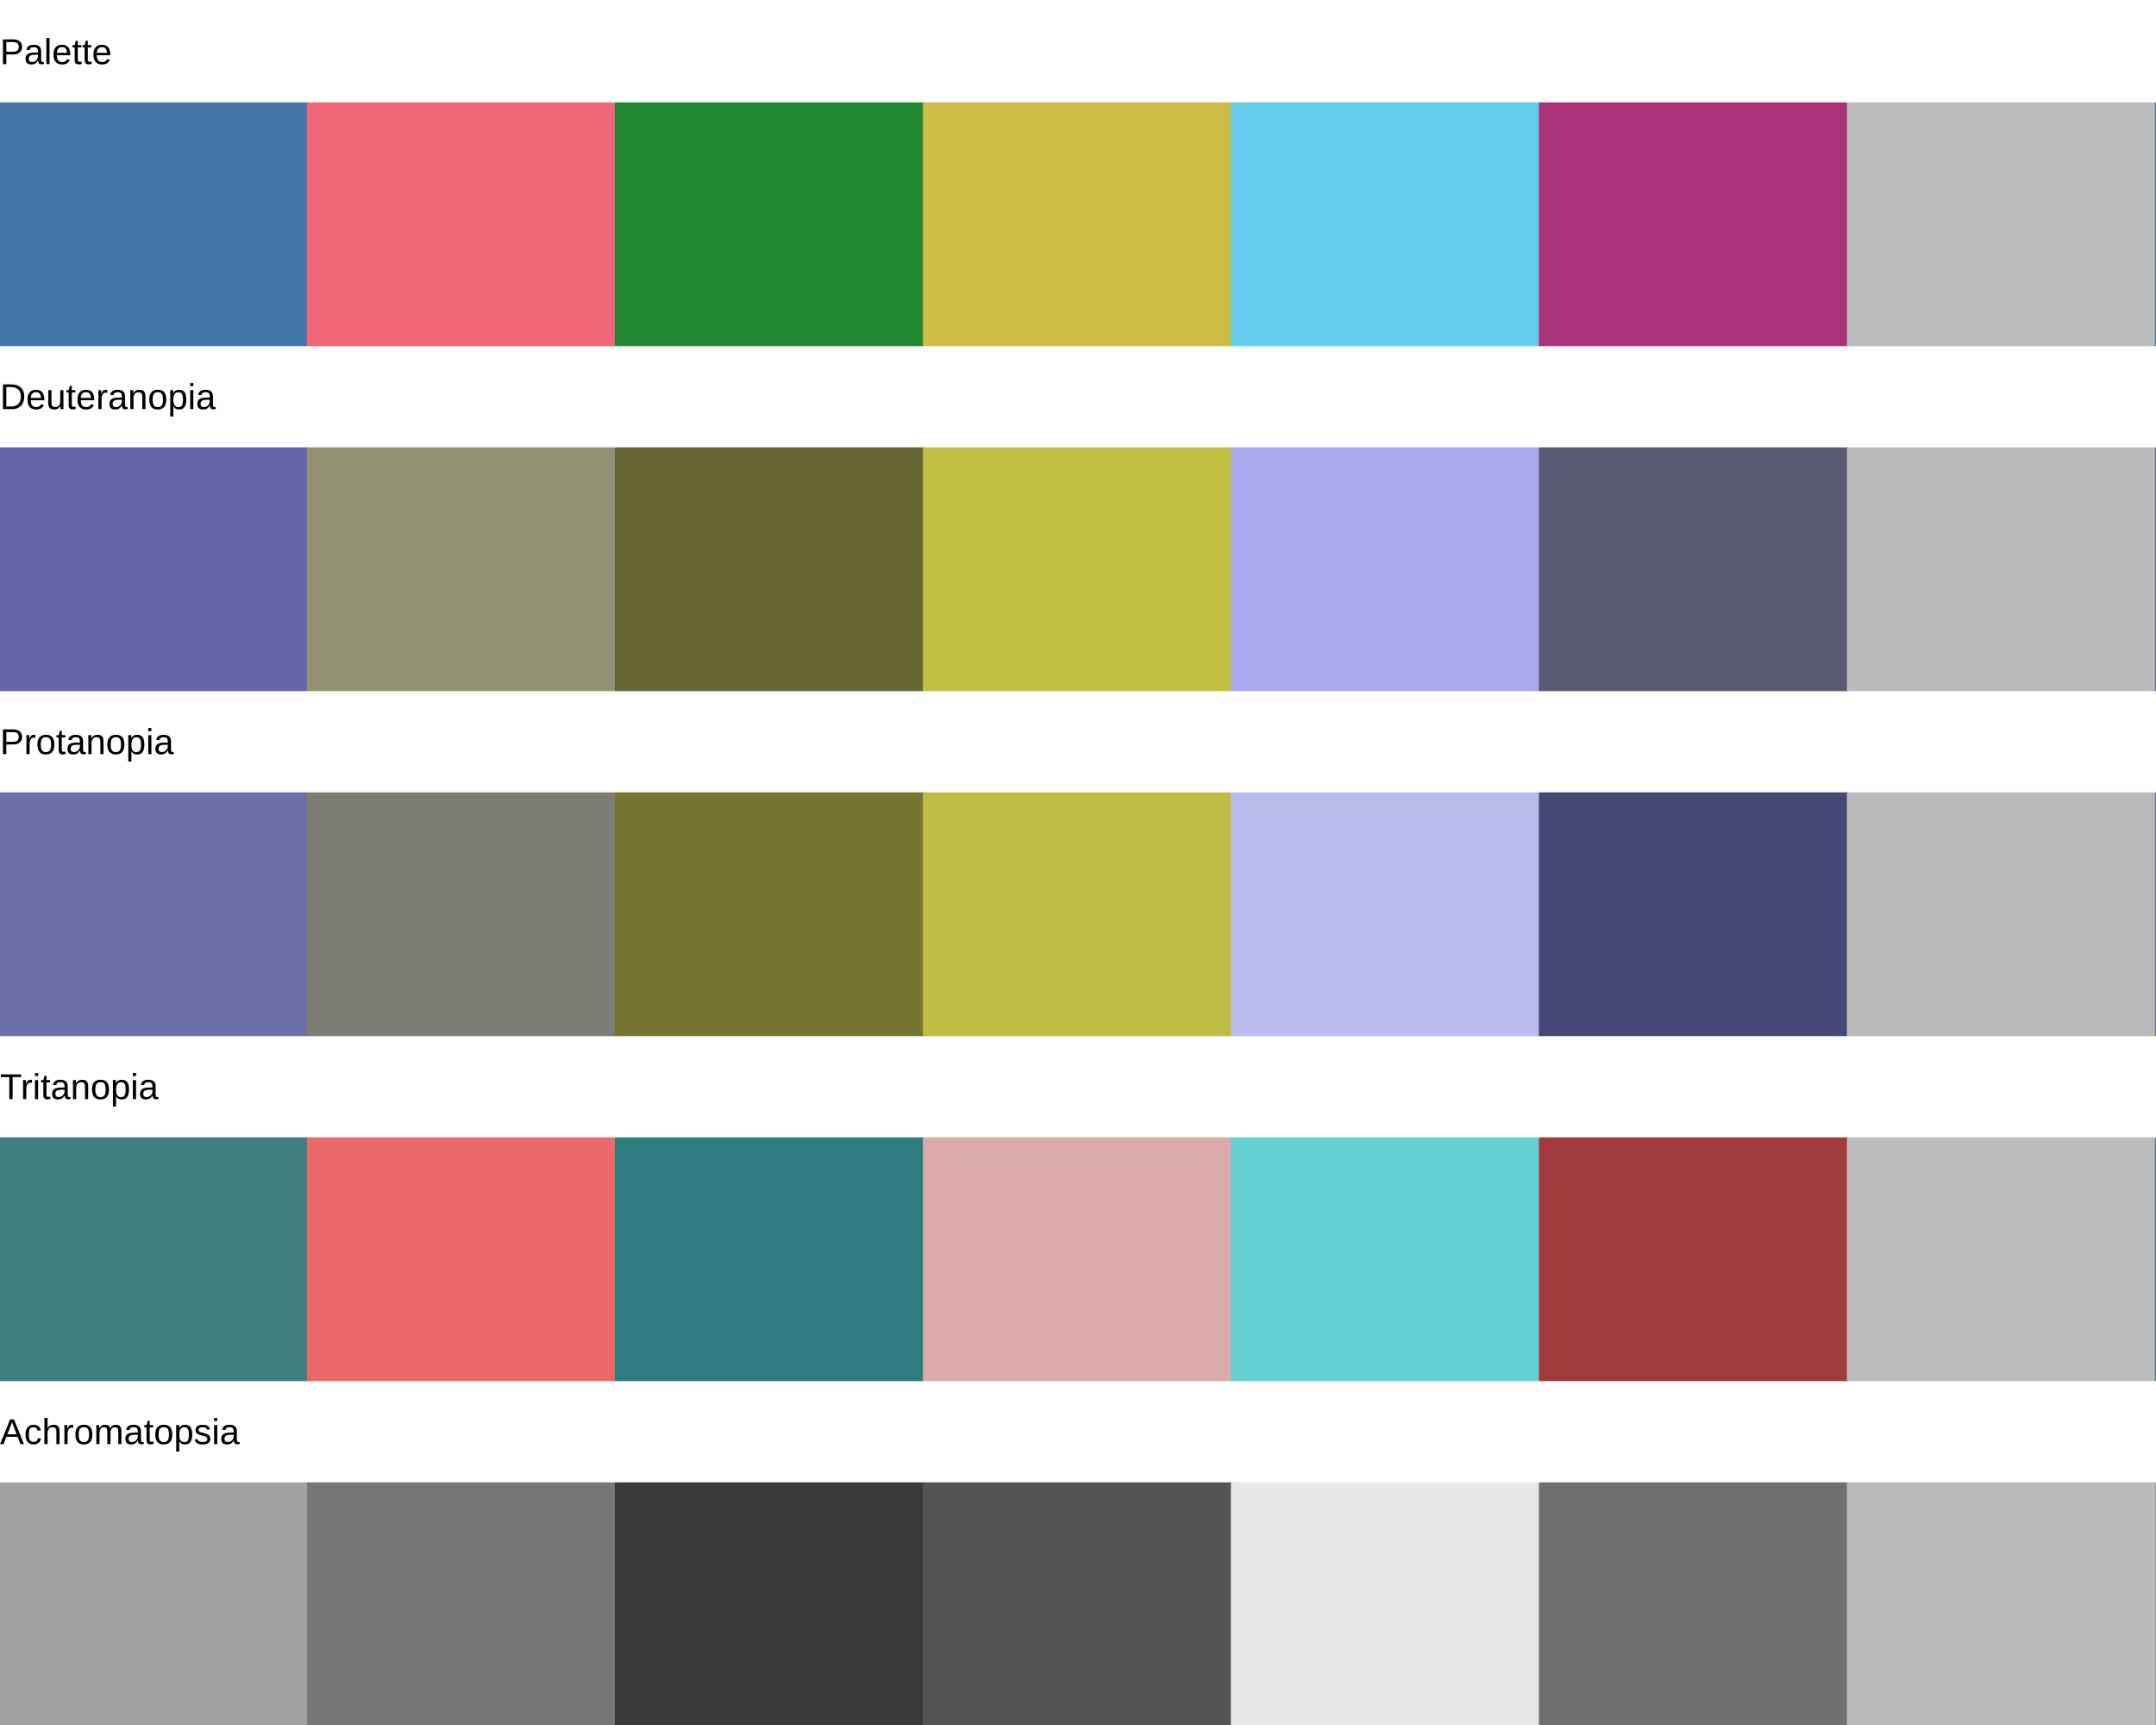
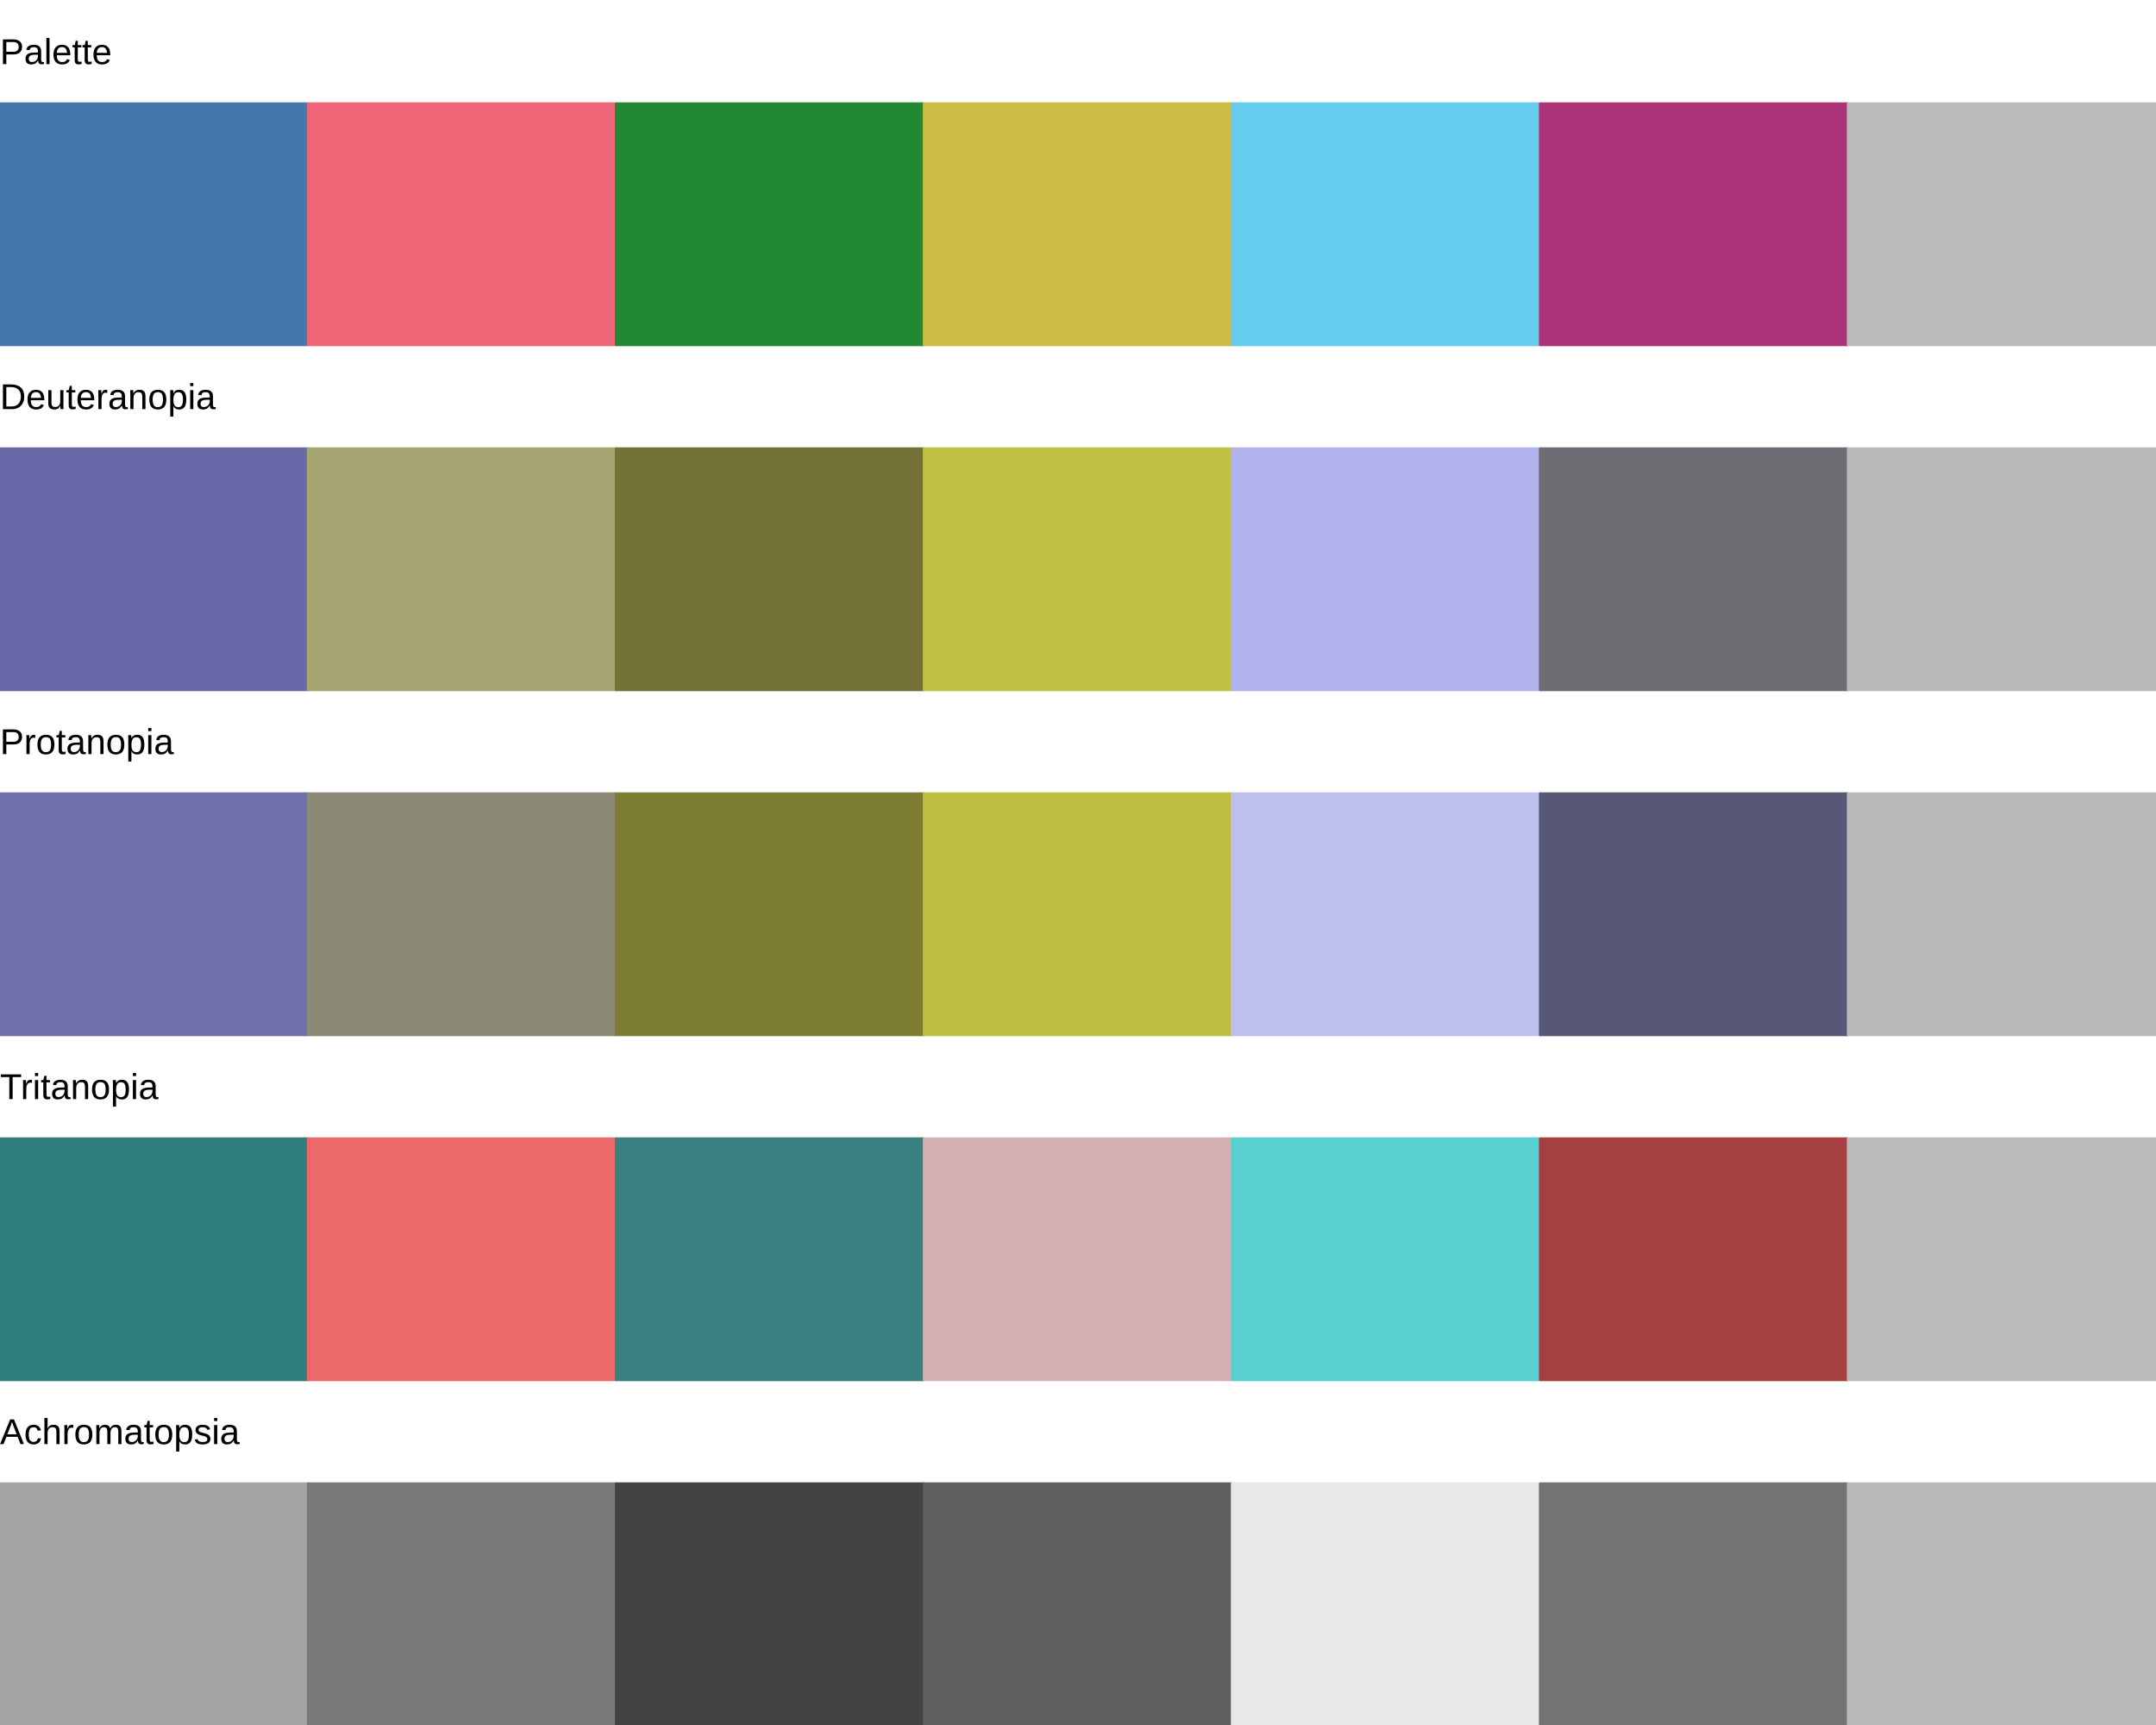
<svg xmlns="http://www.w3.org/2000/svg" viewBox="0 0 720.00 576.00">
  <defs>
    <style type="text/css">
    line, polyline, polygon, path, rect, circle {
      fill: none;
      stroke: #000000;
      stroke-linecap: round;
      stroke-linejoin: round;
      stroke-miterlimit: 10.00;
    }
  </style>
  </defs>
  <rect width="100%" height="100%" style="stroke: none; fill: #FFFFFF;" />
  <rect x="0.00" y="34.56" width="102.86" height="80.64" style="stroke-width: 0.75; stroke: #4477AA; fill: #4477AA;" />
  <rect x="102.86" y="34.56" width="102.86" height="80.64" style="stroke-width: 0.75; stroke: #EE6677; fill: #EE6677;" />
  <rect x="205.71" y="34.56" width="102.86" height="80.64" style="stroke-width: 0.75; stroke: #228833; fill: #228833;" />
  <rect x="308.57" y="34.56" width="102.86" height="80.64" style="stroke-width: 0.75; stroke: #CCBB44; fill: #CCBB44;" />
  <rect x="411.43" y="34.56" width="102.86" height="80.64" style="stroke-width: 0.75; stroke: #66CCEE; fill: #66CCEE;" />
  <rect x="514.29" y="34.56" width="102.86" height="80.64" style="stroke-width: 0.75; stroke: #AA3377; fill: #AA3377;" />
  <rect x="617.14" y="34.56" width="102.86" height="80.64" style="stroke-width: 0.75; stroke: #BBBBBB; fill: #BBBBBB;" />
-   <rect x="720.00" y="34.56" width="102.86" height="80.64" style="stroke-width: 0.75; stroke: #4477AA; fill: #4477AA;" />
-   <rect x="0.00" y="149.76" width="102.86" height="80.64" style="stroke-width: 0.75; stroke: #6666AB; fill: #6666AB;" />
-   <rect x="102.86" y="149.76" width="102.86" height="80.64" style="stroke-width: 0.75; stroke: #929273; fill: #929273;" />
-   <rect x="205.71" y="149.76" width="102.86" height="80.64" style="stroke-width: 0.75; stroke: #666635; fill: #666635;" />
-   <rect x="308.57" y="149.76" width="102.86" height="80.64" style="stroke-width: 0.75; stroke: #C0C043; fill: #C0C043;" />
-   <rect x="411.43" y="149.76" width="102.86" height="80.64" style="stroke-width: 0.75; stroke: #AAAAF0; fill: #AAAAF0;" />
-   <rect x="514.29" y="149.76" width="102.86" height="80.64" style="stroke-width: 0.75; stroke: #5A5A73; fill: #5A5A73;" />
+   <rect x="0.00" y="149.76" width="102.86" height="80.64" style="stroke-width: 0.75; stroke: #6969AA; fill: #6969AA;" />
+   <rect x="102.86" y="149.76" width="102.86" height="80.64" style="stroke-width: 0.75; stroke: #A4A470; fill: #A4A470;" />
+   <rect x="205.71" y="149.76" width="102.86" height="80.64" style="stroke-width: 0.75; stroke: #727237; fill: #727237;" />
+   <rect x="308.57" y="149.76" width="102.86" height="80.64" style="stroke-width: 0.75; stroke: #C0C042; fill: #C0C042;" />
+   <rect x="411.43" y="149.76" width="102.86" height="80.64" style="stroke-width: 0.75; stroke: #B2B2EF; fill: #B2B2EF;" />
+   <rect x="514.29" y="149.76" width="102.86" height="80.64" style="stroke-width: 0.75; stroke: #6D6D73; fill: #6D6D73;" />
  <rect x="617.14" y="149.76" width="102.86" height="80.64" style="stroke-width: 0.75; stroke: #BBBABB; fill: #BBBABB;" />
-   <rect x="720.00" y="149.76" width="102.86" height="80.64" style="stroke-width: 0.75; stroke: #6666AB; fill: #6666AB;" />
-   <rect x="0.00" y="264.96" width="102.86" height="80.64" style="stroke-width: 0.75; stroke: #6E6EAA; fill: #6E6EAA;" />
-   <rect x="102.86" y="264.96" width="102.86" height="80.64" style="stroke-width: 0.75; stroke: #7D7D76; fill: #7D7D76;" />
-   <rect x="205.71" y="264.96" width="102.86" height="80.64" style="stroke-width: 0.75; stroke: #767633; fill: #767633;" />
-   <rect x="308.57" y="264.96" width="102.86" height="80.64" style="stroke-width: 0.75; stroke: #BDBD43; fill: #BDBD43;" />
-   <rect x="411.43" y="264.96" width="102.86" height="80.64" style="stroke-width: 0.75; stroke: #BABAEE; fill: #BABAEE;" />
-   <rect x="514.29" y="264.96" width="102.86" height="80.64" style="stroke-width: 0.75; stroke: #474776; fill: #474776;" />
+   <rect x="0.00" y="264.96" width="102.86" height="80.64" style="stroke-width: 0.75; stroke: #7070AA; fill: #7070AA;" />
+   <rect x="102.86" y="264.96" width="102.86" height="80.64" style="stroke-width: 0.75; stroke: #8A8A76; fill: #8A8A76;" />
+   <rect x="205.71" y="264.96" width="102.86" height="80.64" style="stroke-width: 0.75; stroke: #7D7D33; fill: #7D7D33;" />
+   <rect x="308.57" y="264.96" width="102.86" height="80.64" style="stroke-width: 0.75; stroke: #BEBE43; fill: #BEBE43;" />
+   <rect x="411.43" y="264.96" width="102.86" height="80.64" style="stroke-width: 0.75; stroke: #BFBFEE; fill: #BFBFEE;" />
+   <rect x="514.29" y="264.96" width="102.86" height="80.64" style="stroke-width: 0.75; stroke: #575776; fill: #575776;" />
  <rect x="617.14" y="264.96" width="102.86" height="80.64" style="stroke-width: 0.75; stroke: #BBBABB; fill: #BBBABB;" />
-   <rect x="720.00" y="264.96" width="102.86" height="80.64" style="stroke-width: 0.75; stroke: #6E6EAA; fill: #6E6EAA;" />
-   <rect x="0.00" y="380.16" width="102.86" height="80.64" style="stroke-width: 0.75; stroke: #3D7D7D; fill: #3D7D7D;" />
-   <rect x="102.86" y="380.16" width="102.86" height="80.64" style="stroke-width: 0.75; stroke: #EB6868; fill: #EB6868;" />
-   <rect x="205.71" y="380.16" width="102.86" height="80.64" style="stroke-width: 0.75; stroke: #2C7D7D; fill: #2C7D7D;" />
-   <rect x="308.57" y="380.16" width="102.86" height="80.64" style="stroke-width: 0.75; stroke: #DBABAB; fill: #DBABAB;" />
-   <rect x="411.43" y="380.16" width="102.86" height="80.64" style="stroke-width: 0.75; stroke: #61D0D0; fill: #61D0D0;" />
-   <rect x="514.29" y="380.16" width="102.86" height="80.64" style="stroke-width: 0.75; stroke: #A13B3B; fill: #A13B3B;" />
+   <rect x="0.00" y="380.16" width="102.86" height="80.64" style="stroke-width: 0.75; stroke: #307E7E; fill: #307E7E;" />
+   <rect x="102.86" y="380.16" width="102.86" height="80.64" style="stroke-width: 0.75; stroke: #ED6868; fill: #ED6868;" />
+   <rect x="205.71" y="380.16" width="102.86" height="80.64" style="stroke-width: 0.75; stroke: #3A8080; fill: #3A8080;" />
+   <rect x="308.57" y="380.16" width="102.86" height="80.64" style="stroke-width: 0.75; stroke: #D4B1B1; fill: #D4B1B1;" />
+   <rect x="411.43" y="380.16" width="102.86" height="80.64" style="stroke-width: 0.75; stroke: #59D0D0; fill: #59D0D0;" />
+   <rect x="514.29" y="380.16" width="102.86" height="80.64" style="stroke-width: 0.75; stroke: #A64040; fill: #A64040;" />
  <rect x="617.14" y="380.16" width="102.86" height="80.64" style="stroke-width: 0.75; stroke: #BABBBA; fill: #BABBBA;" />
-   <rect x="720.00" y="380.16" width="102.86" height="80.64" style="stroke-width: 0.75; stroke: #3D7D7D; fill: #3D7D7D;" />
-   <rect x="0.00" y="495.36" width="102.86" height="80.64" style="stroke-width: 0.75; stroke: #A2A2A2; fill: #A2A2A2;" />
-   <rect x="102.86" y="495.36" width="102.86" height="80.64" style="stroke-width: 0.75; stroke: #777777; fill: #777777;" />
-   <rect x="205.71" y="495.36" width="102.86" height="80.64" style="stroke-width: 0.75; stroke: #3B3B3C; fill: #3B3B3C;" />
-   <rect x="308.57" y="495.36" width="102.86" height="80.64" style="stroke-width: 0.75; stroke: #535353; fill: #535353;" />
-   <rect x="411.43" y="495.36" width="102.86" height="80.64" style="stroke-width: 0.75; stroke: #E7E7E7; fill: #E7E7E7;" />
-   <rect x="514.29" y="495.36" width="102.86" height="80.64" style="stroke-width: 0.75; stroke: #707070; fill: #707070;" />
+   <rect x="0.00" y="495.36" width="102.86" height="80.64" style="stroke-width: 0.75; stroke: #A4A4A4; fill: #A4A4A4;" />
+   <rect x="102.86" y="495.36" width="102.86" height="80.64" style="stroke-width: 0.75; stroke: #787878; fill: #787878;" />
+   <rect x="205.71" y="495.36" width="102.86" height="80.64" style="stroke-width: 0.75; stroke: #424243; fill: #424243;" />
+   <rect x="308.57" y="495.36" width="102.86" height="80.64" style="stroke-width: 0.75; stroke: #5F5F5F; fill: #5F5F5F;" />
+   <rect x="411.43" y="495.36" width="102.86" height="80.64" style="stroke-width: 0.75; stroke: #E8E8E8; fill: #E8E8E8;" />
+   <rect x="514.29" y="495.36" width="102.86" height="80.64" style="stroke-width: 0.75; stroke: #737373; fill: #737373;" />
  <rect x="617.14" y="495.36" width="102.86" height="80.64" style="stroke-width: 0.75; stroke: #BABABB; fill: #BABABB;" />
-   <rect x="720.00" y="495.36" width="102.86" height="80.64" style="stroke-width: 0.75; stroke: #A2A2A2; fill: #A2A2A2;" />
  <text x="0.00" y="21.40" style="font-size: 12.00px; font-family: Liberation Sans;" textLength="37.34px" lengthAdjust="spacingAndGlyphs">Palette</text>
  <text x="0.00" y="136.61" style="font-size: 12.00px; font-family: Liberation Sans;" textLength="72.05px" lengthAdjust="spacingAndGlyphs">Deuteranopia</text>
  <text x="0.00" y="251.81" style="font-size: 12.00px; font-family: Liberation Sans;" textLength="58.03px" lengthAdjust="spacingAndGlyphs">Protanopia</text>
  <text x="0.00" y="367.00" style="font-size: 12.00px; font-family: Liberation Sans;" textLength="52.91px" lengthAdjust="spacingAndGlyphs">Tritanopia</text>
  <text x="0.00" y="482.20" style="font-size: 12.00px; font-family: Liberation Sans;" textLength="80.03px" lengthAdjust="spacingAndGlyphs">Achromatopsia</text>
</svg>
